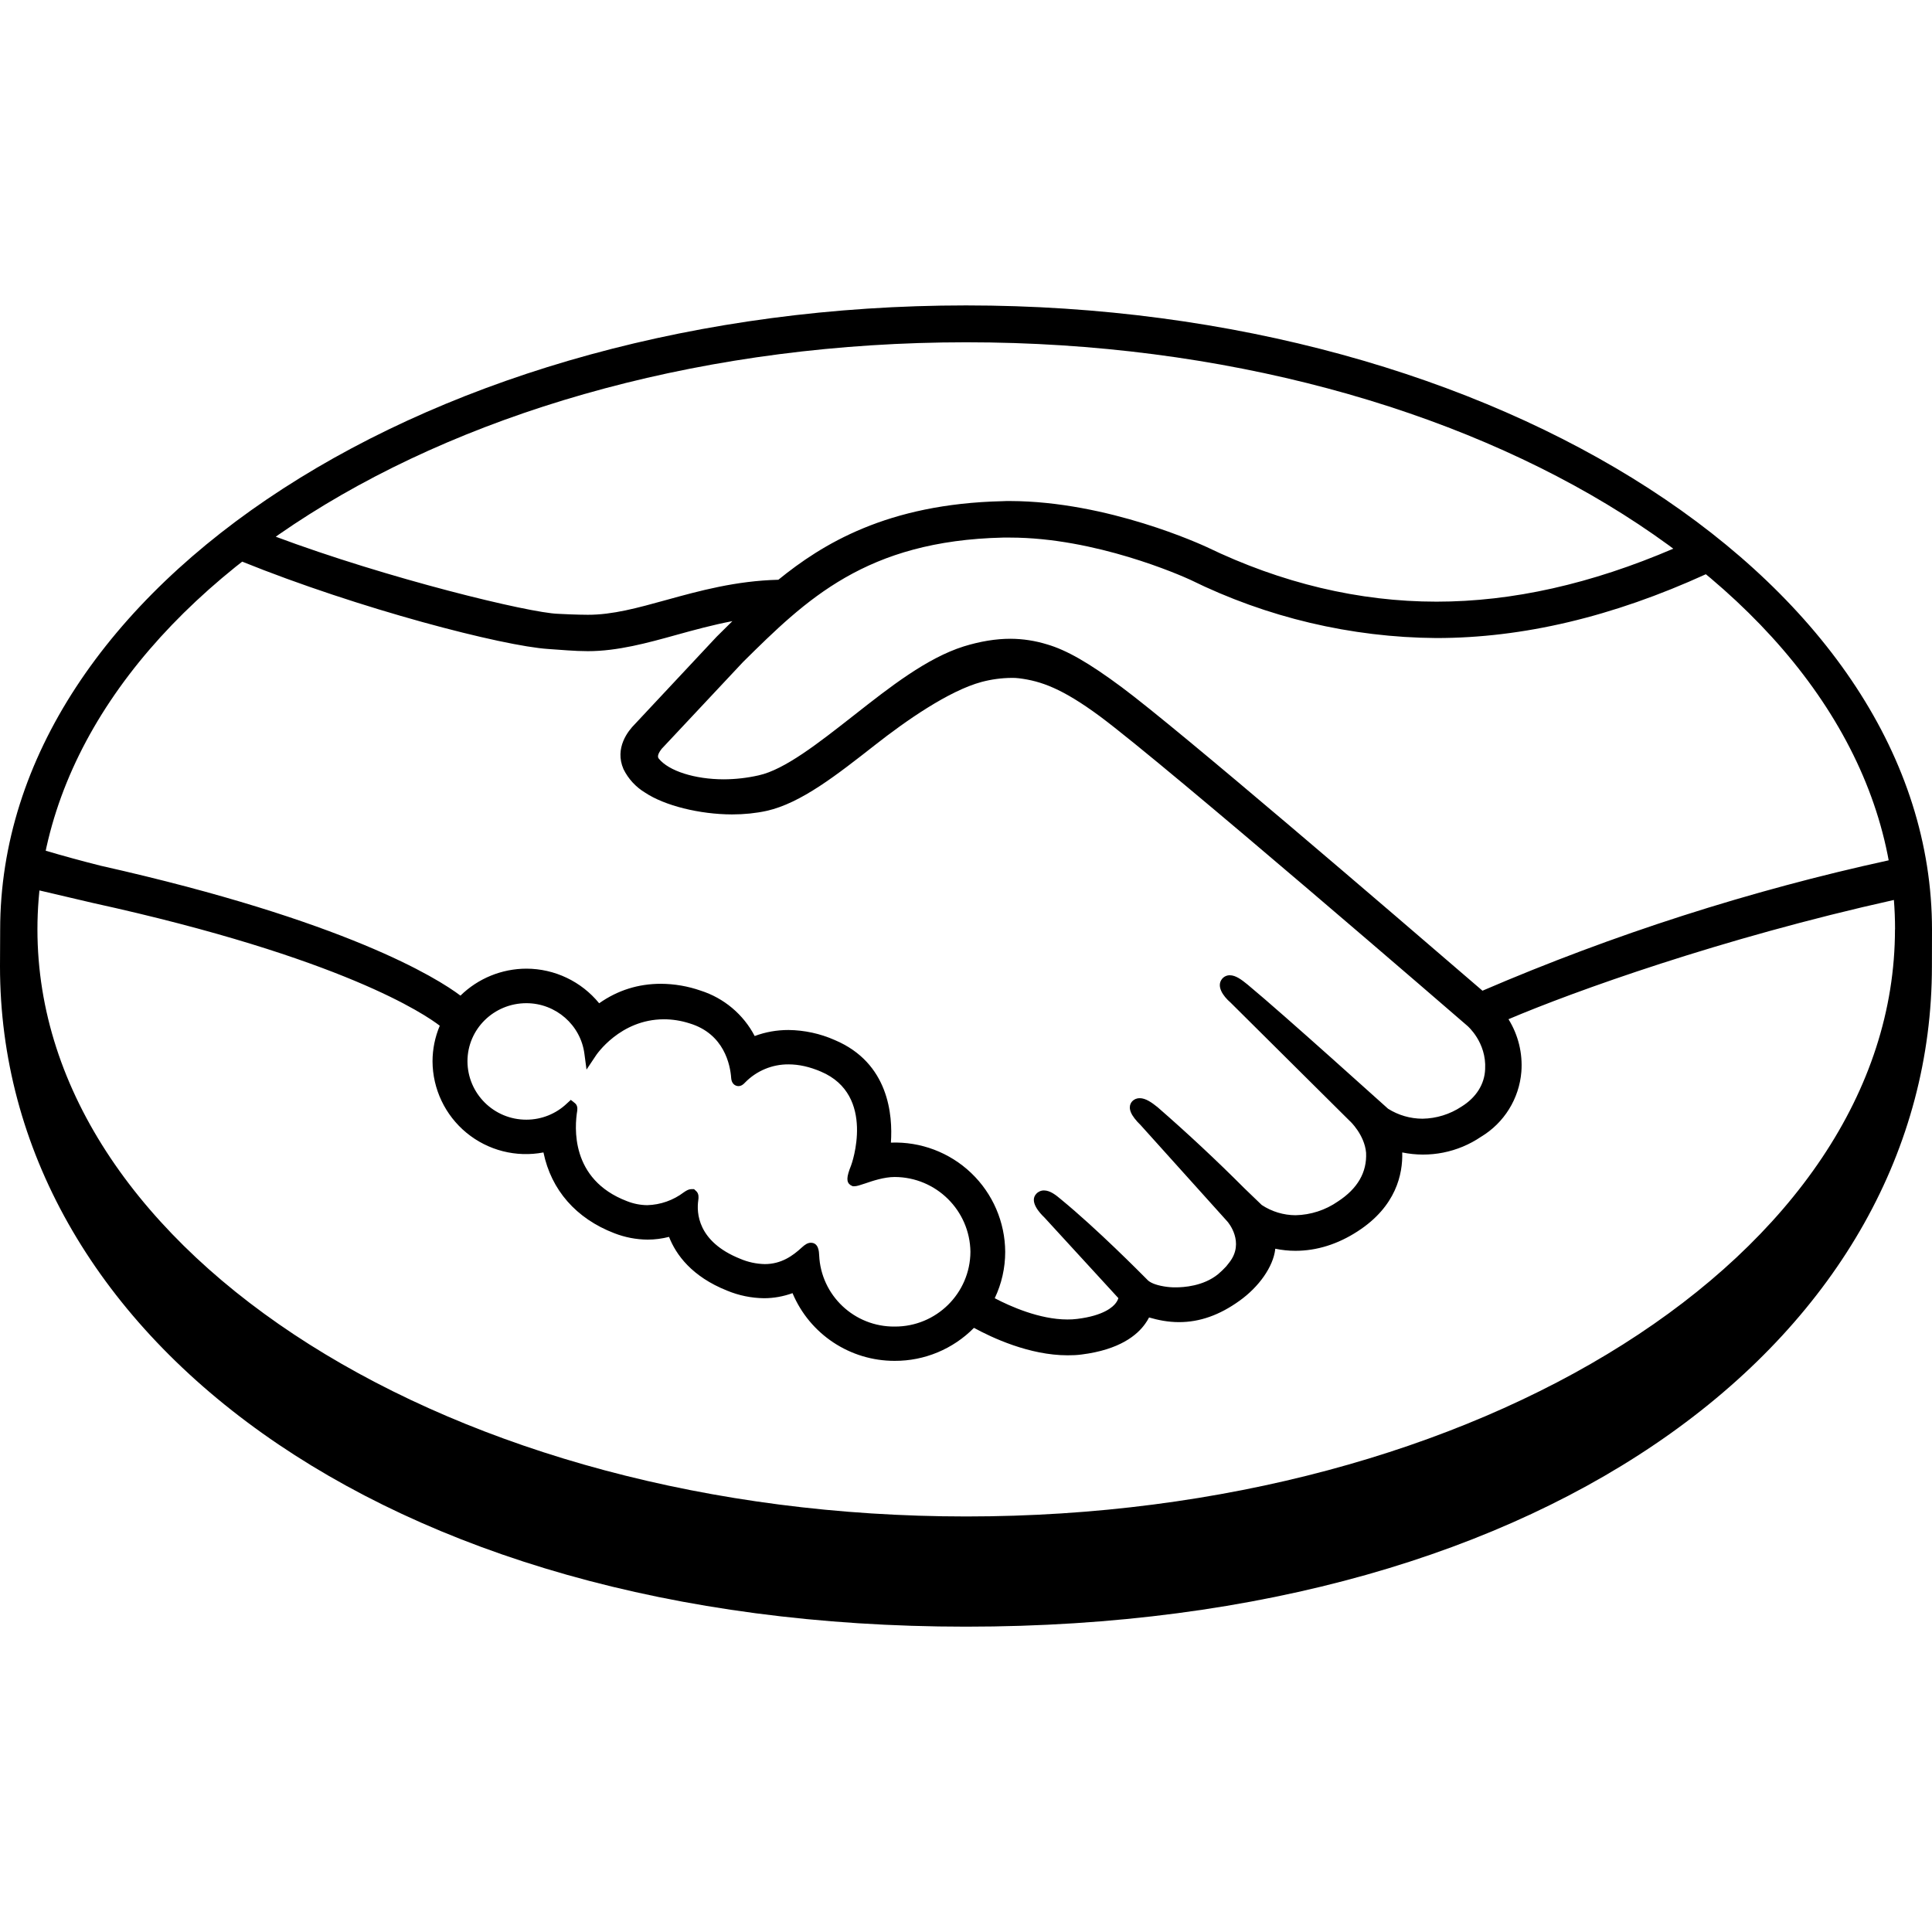
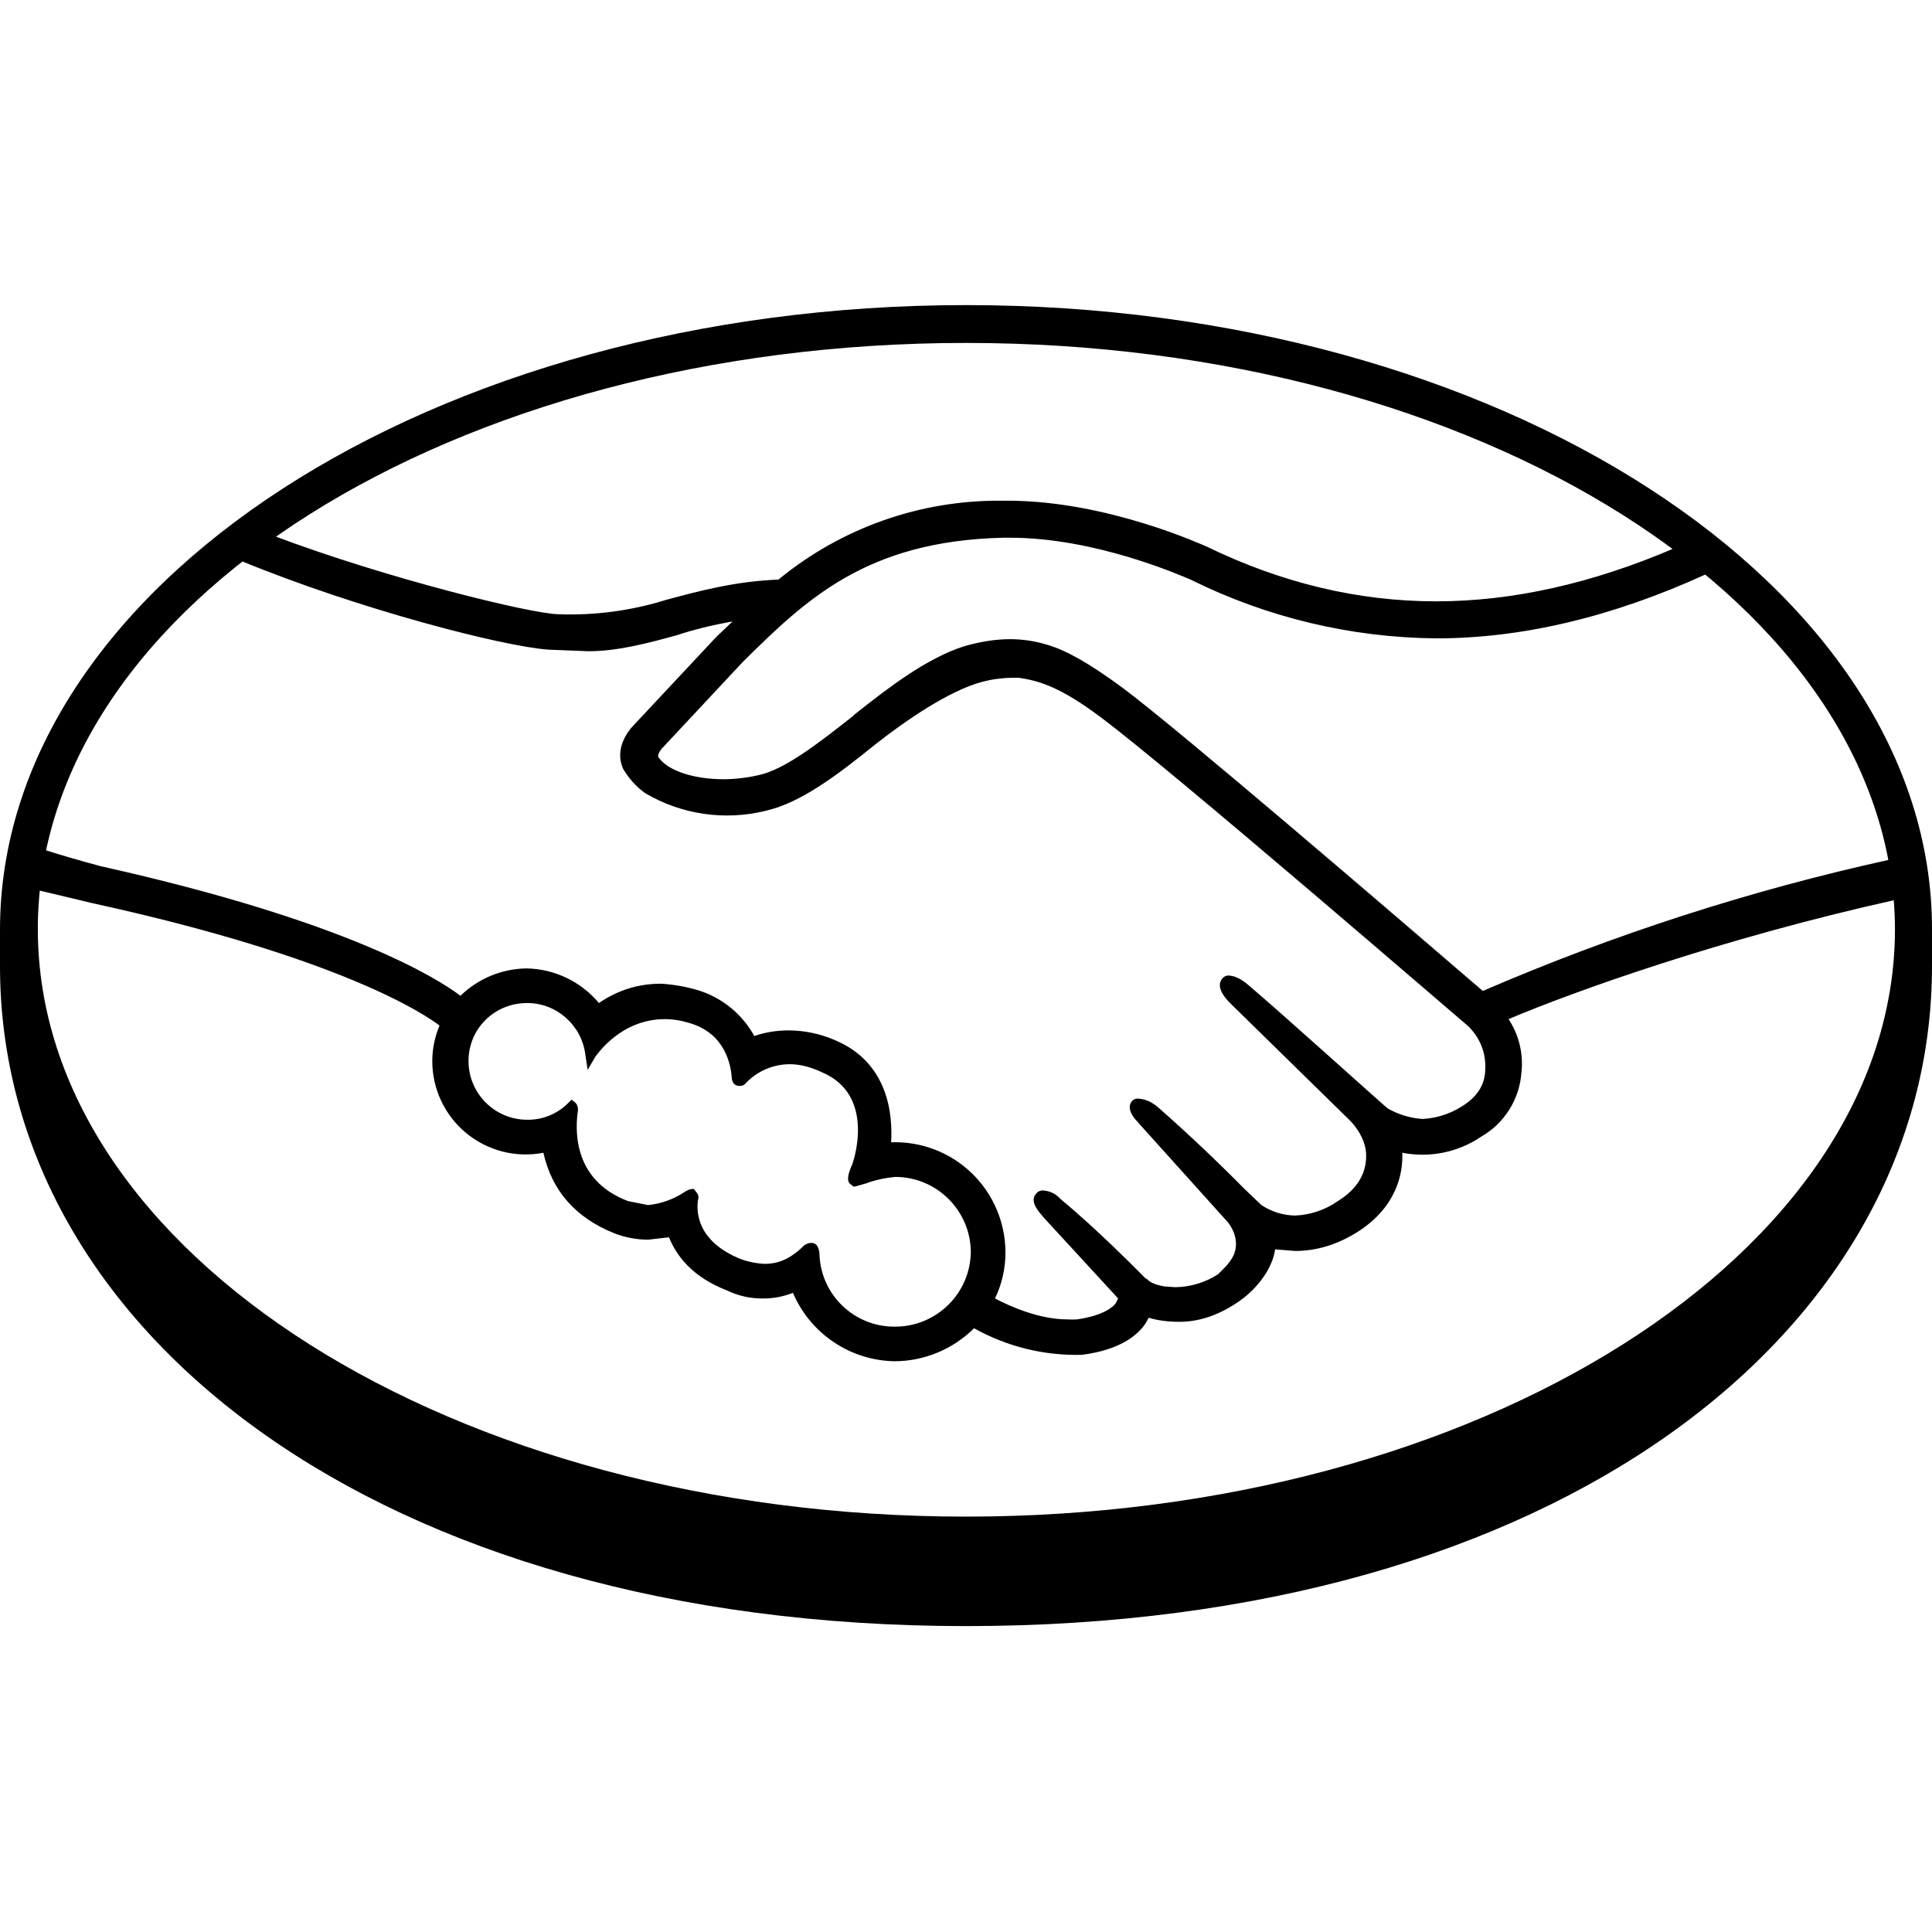
- <svg xmlns="http://www.w3.org/2000/svg" role="img" viewBox="0 0 24 24">
-   <path d="M11.115 16.479a.93.927 0 0 1-.939-.886c-.002-.042-.006-.155-.103-.155-.04 0-.074.023-.113.059-.112.103-.254.206-.46.206a.816.814 0 0 1-.305-.066c-.535-.214-.542-.578-.521-.725.006-.038.007-.08-.02-.11l-.032-.03h-.034c-.027 0-.055.012-.093.039a.788.786 0 0 1-.454.16.7.699 0 0 1-.253-.05c-.708-.27-.65-.928-.617-1.126.005-.041-.005-.072-.03-.092l-.05-.04-.047.043a.728.726 0 0 1-.505.203.73.728 0 0 1-.732-.725c0-.4.328-.722.732-.722.364 0 .675.27.721.63l.026.195.11-.165c.01-.018.307-.46.852-.46.102 0 .21.016.316.05.434.13.508.52.519.68.008.094.075.1.09.1.037 0 .064-.024.083-.045a.746.744 0 0 1 .54-.225c.128 0 .263.03.402.09.69.293.379 1.158.374 1.167-.058.144-.061.207-.005.244l.027.013h.02c.03 0 .07-.014.134-.035.093-.032.235-.08.367-.08a.944.942 0 0 1 .94.93.936.934 0 0 1-.94.928zm7.302-4.171c-1.138-.98-3.768-3.24-4.481-3.77-.406-.302-.685-.462-.928-.533a1.559 1.554 0 0 0-.456-.07c-.182 0-.376.032-.58.095-.46.145-.918.505-1.362.854l-.023.018c-.414.324-.84.66-1.164.73a1.986 1.98 0 0 1-.43.049c-.362 0-.687-.104-.81-.258-.02-.025-.007-.066.04-.125l.008-.008 1-1.067c.783-.774 1.525-1.506 3.23-1.545h.085c1.062 0 2.12.469 2.24.524a7.03 7.03 0 0 0 3.056.724c1.076 0 2.188-.263 3.354-.795a9.135 9.11 0 0 0-.405-.317c-1.025.44-2.003.66-2.946.66-.962 0-1.925-.229-2.858-.68-.05-.022-1.22-.567-2.44-.57-.032 0-.065 0-.096.002-1.434.033-2.24.536-2.782.976-.528.013-.982.138-1.388.25-.361.1-.673.186-.979.185-.125 0-.35-.01-.37-.012-.35-.01-2.115-.437-3.518-.962-.143.1-.28.203-.415.31 1.466.593 3.25 1.053 3.812 1.089.157.01.323.027.491.027.372 0 .744-.103 1.104-.203.213-.059.446-.123.692-.17l-.196.194-1.017 1.087c-.08.08-.254.294-.14.557a.705.703 0 0 0 .268.292c.243.162.677.27 1.08.271.152 0 .297-.015.43-.044.427-.095.874-.448 1.349-.82.377-.296.913-.672 1.323-.782a1.494 1.49 0 0 1 .37-.05.611.61 0 0 1 .095.005c.27.034.533.125 1.003.472.835.62 4.531 3.815 4.566 3.846.002.002.238.203.22.537-.007.186-.11.352-.294.466a.902.9 0 0 1-.484.15.804.802 0 0 1-.428-.124c-.014-.01-1.28-1.157-1.746-1.543-.074-.06-.146-.115-.22-.115a.122.122 0 0 0-.096.045c-.073.09.01.212.105.294l1.48 1.47c.002 0 .184.17.204.395.012.244-.106.447-.35.606a.957.955 0 0 1-.526.171.766.764 0 0 1-.42-.127l-.214-.206a21.035 20.978 0 0 0-1.08-1.009c-.072-.058-.148-.112-.221-.112a.127.127 0 0 0-.094.038c-.033.037-.056.103.028.212a.698.696 0 0 0 .075.083l1.078 1.198c.01.01.222.26.024.511l-.038.048a1.18 1.178 0 0 1-.1.096c-.184.15-.43.164-.527.164a.8.798 0 0 1-.147-.012c-.106-.018-.178-.048-.212-.089l-.013-.013c-.06-.06-.602-.609-1.054-.98-.059-.05-.133-.11-.21-.11a.128.128 0 0 0-.096.042c-.09.096.044.24.1.293l.92 1.003a.204.204 0 0 1-.033.062c-.033.044-.144.155-.479.196a.91.907 0 0 1-.122.007c-.345 0-.712-.164-.902-.264a1.343 1.34 0 0 0 .13-.576 1.368 1.365 0 0 0-1.42-1.357c.024-.342-.025-.99-.697-1.274a1.455 1.452 0 0 0-.575-.125c-.146 0-.287.025-.42.075a1.153 1.15 0 0 0-.671-.564 1.52 1.515 0 0 0-.494-.085c-.28 0-.537.08-.767.242a1.168 1.165 0 0 0-.903-.43 1.173 1.17 0 0 0-.82.335c-.287-.217-1.425-.93-4.467-1.613a17.39 17.344 0 0 1-.692-.189 4.822 4.82 0 0 0-.077.494l.67.157c3.108.682 4.136 1.391 4.309 1.525a1.145 1.142 0 0 0-.09.442 1.16 1.158 0 0 0 1.378 1.132c.096.467.406.821.879 1.003a1.165 1.162 0 0 0 .415.08c.09 0 .179-.012.266-.034.086.22.282.493.722.668a1.233 1.23 0 0 0 .457.094c.122 0 .241-.022.355-.063a1.373 1.37 0 0 0 1.269.841c.37.002.726-.147.985-.41.221.121.688.341 1.163.341.06 0 .118-.002.175-.01.47-.059.689-.24.789-.382a.571.57 0 0 0 .048-.078c.11.032.234.058.373.058.255 0 .501-.086.75-.265.244-.174.418-.424.444-.637v-.01c.083.017.167.026.251.026.265 0 .527-.082.773-.242.48-.31.562-.715.554-.98a1.28 1.279 0 0 0 .978-.194 1.04 1.04 0 0 0 .502-.808 1.088 1.085 0 0 0-.16-.653c.804-.342 2.636-1.003 4.795-1.483a4.734 4.721 0 0 0-.067-.492 27.742 27.667 0 0 0-5.049 1.62zm5.123-.763c0 4.027-5.166 7.293-11.537 7.293-6.372 0-11.538-3.266-11.538-7.293 0-4.028 5.165-7.293 11.539-7.293 6.371 0 11.537 3.265 11.537 7.293zm.46.004c0-4.272-5.374-7.755-12-7.755S.002 7.277.002 11.55L0 12.004c0 4.533 4.695 8.203 11.999 8.203 7.347 0 12-3.67 12-8.204z" />
+ <svg xmlns="http://www.w3.org/2000/svg" viewBox="0 0 24 24">
+   <path d="M11.12 16.48a.93.93 0 0 1-.94-.89c0-.04-.01-.15-.1-.15q-.07 0-.12.06c-.11.1-.25.2-.46.2a1 1 0 0 1-.3-.06c-.54-.22-.55-.58-.53-.73q.02-.06-.02-.1l-.03-.04H8.6q-.04 0-.1.04a1 1 0 0 1-.45.16l-.25-.05c-.71-.27-.65-.93-.62-1.13q0-.06-.03-.09l-.05-.04-.05.05a.7.7 0 0 1-.5.2.73.73 0 0 1-.73-.73c0-.4.32-.72.73-.72.36 0 .67.27.72.63l.03.2.1-.17c.02-.02.31-.46.86-.46q.15 0 .31.05c.44.13.51.52.52.68.01.1.08.1.1.1q.05 0 .08-.04a.75.74 0 0 1 .54-.23q.19 0 .4.1c.69.29.38 1.15.37 1.16q-.09.2 0 .24l.02.02h.02l.14-.04q.16-.06.36-.08a.94.94 0 0 1 .94.93.94.94 0 0 1-.94.93m7.3-4.17c-1.14-.98-3.77-3.24-4.48-3.77-.41-.3-.69-.46-.93-.53a1.56 1.55 0 0 0-.46-.07q-.27 0-.58.09c-.46.15-.92.5-1.36.85l-.02.02c-.42.33-.84.66-1.17.73a1.99 1.98 0 0 1-.43.05c-.36 0-.68-.1-.8-.26q-.04-.03.03-.12l.01-.01 1-1.07c.78-.77 1.53-1.5 3.23-1.54h.09c1.06 0 2.12.47 2.24.52a7 7 0 0 0 3.05.73q1.61 0 3.36-.8a9.14 9.11 0 0 0-.4-.32q-1.54.66-2.96.66-1.45 0-2.85-.68c-.05-.02-1.22-.56-2.44-.57h-.1a4.3 4.3 0 0 0-2.78.98c-.53.02-.98.14-1.39.25a4 4 0 0 1-1.35.18c-.35-.01-2.11-.44-3.52-.97L3 6.97c1.46.6 3.25 1.06 3.81 1.1l.5.02c.36 0 .74-.1 1.1-.2q.3-.1.69-.17l-.2.19L7.88 9c-.08.08-.25.3-.14.55a1 1 0 0 0 .27.3 2 2 0 0 0 1.51.22c.43-.1.88-.44 1.35-.82.38-.3.92-.67 1.33-.78a1.5 1.49 0 0 1 .37-.05h.09c.27.04.53.13 1 .48.84.62 4.53 3.81 4.57 3.84 0 0 .24.2.22.54q0 .29-.3.47a1 1 0 0 1-.48.15 1 1 0 0 1-.43-.13c-.01 0-1.28-1.15-1.74-1.54q-.12-.1-.22-.11a.1.1 0 0 0-.1.04c-.07.09.01.21.1.3l1.49 1.46s.18.17.2.4q.02.37-.35.6a1 1 0 0 1-.53.18.77.76 0 0 1-.42-.13l-.21-.2a21.04 20.98 0 0 0-1.08-1.02q-.11-.09-.22-.1a.1.1 0 0 0-.1.03c-.03.04-.05.1.03.21l.08.09 1.08 1.2s.22.25.02.5l-.04.05-.1.1a1 1 0 0 1-.53.16l-.14-.01q-.16-.03-.21-.09l-.02-.01c-.06-.06-.6-.61-1.05-.98q-.09-.1-.21-.11a.1.1 0 0 0-.1.04c-.09.1.05.24.1.3l.92 1-.03.06c-.03.04-.14.15-.48.2a.91.9 0 0 1-.12 0c-.35 0-.71-.16-.9-.26a1.3 1.3 0 0 0 .13-.58 1.37 1.37 0 0 0-1.42-1.36c.02-.34-.03-.99-.7-1.27a1.46 1.45 0 0 0-.57-.12q-.23 0-.43.07a1.2 1.2 0 0 0-.67-.56 2 2 0 0 0-.49-.09q-.42 0-.77.24a1.2 1.2 0 0 0-.9-.43 1.2 1.2 0 0 0-.82.34c-.29-.22-1.42-.93-4.47-1.61a17.39 17.34 0 0 1-.69-.2l-.08.5.67.16c3.11.68 4.14 1.39 4.31 1.52a1.15 1.14 0 0 0-.09.44 1.16 1.16 0 0 0 1.38 1.14q.16.71.88 1a1.17 1.16 0 0 0 .42.08l.26-.03c.09.22.28.49.72.66a1 1 0 0 0 .46.1q.18 0 .36-.07a1.4 1.4 0 0 0 1.26.85c.37 0 .73-.15.99-.41a2.6 2.6 0 0 0 1.34.33c.47-.06.69-.24.79-.39l.04-.07q.17.05.38.05.38 0 .75-.26c.24-.17.41-.42.44-.64l.25.02q.4 0 .78-.24c.48-.31.56-.72.55-.98a1.3 1.3 0 0 0 .98-.2 1 1 0 0 0 .5-.8 1 1 0 0 0-.16-.66c.8-.34 2.64-1 4.8-1.48a4.73 4.72 0 0 0-.07-.5 27.74 27.67 0 0 0-5.05 1.63m5.12-.77c0 4.03-5.17 7.3-11.54 7.3S.47 15.57.47 11.54 5.63 4.26 12 4.26c6.38 0 11.54 3.27 11.54 7.3zm.46 0c0-4.26-5.37-7.75-12-7.75S0 7.28 0 11.55V12c0 4.54 4.7 8.2 12 8.2 7.35 0 12-3.66 12-8.2z" />
</svg>
